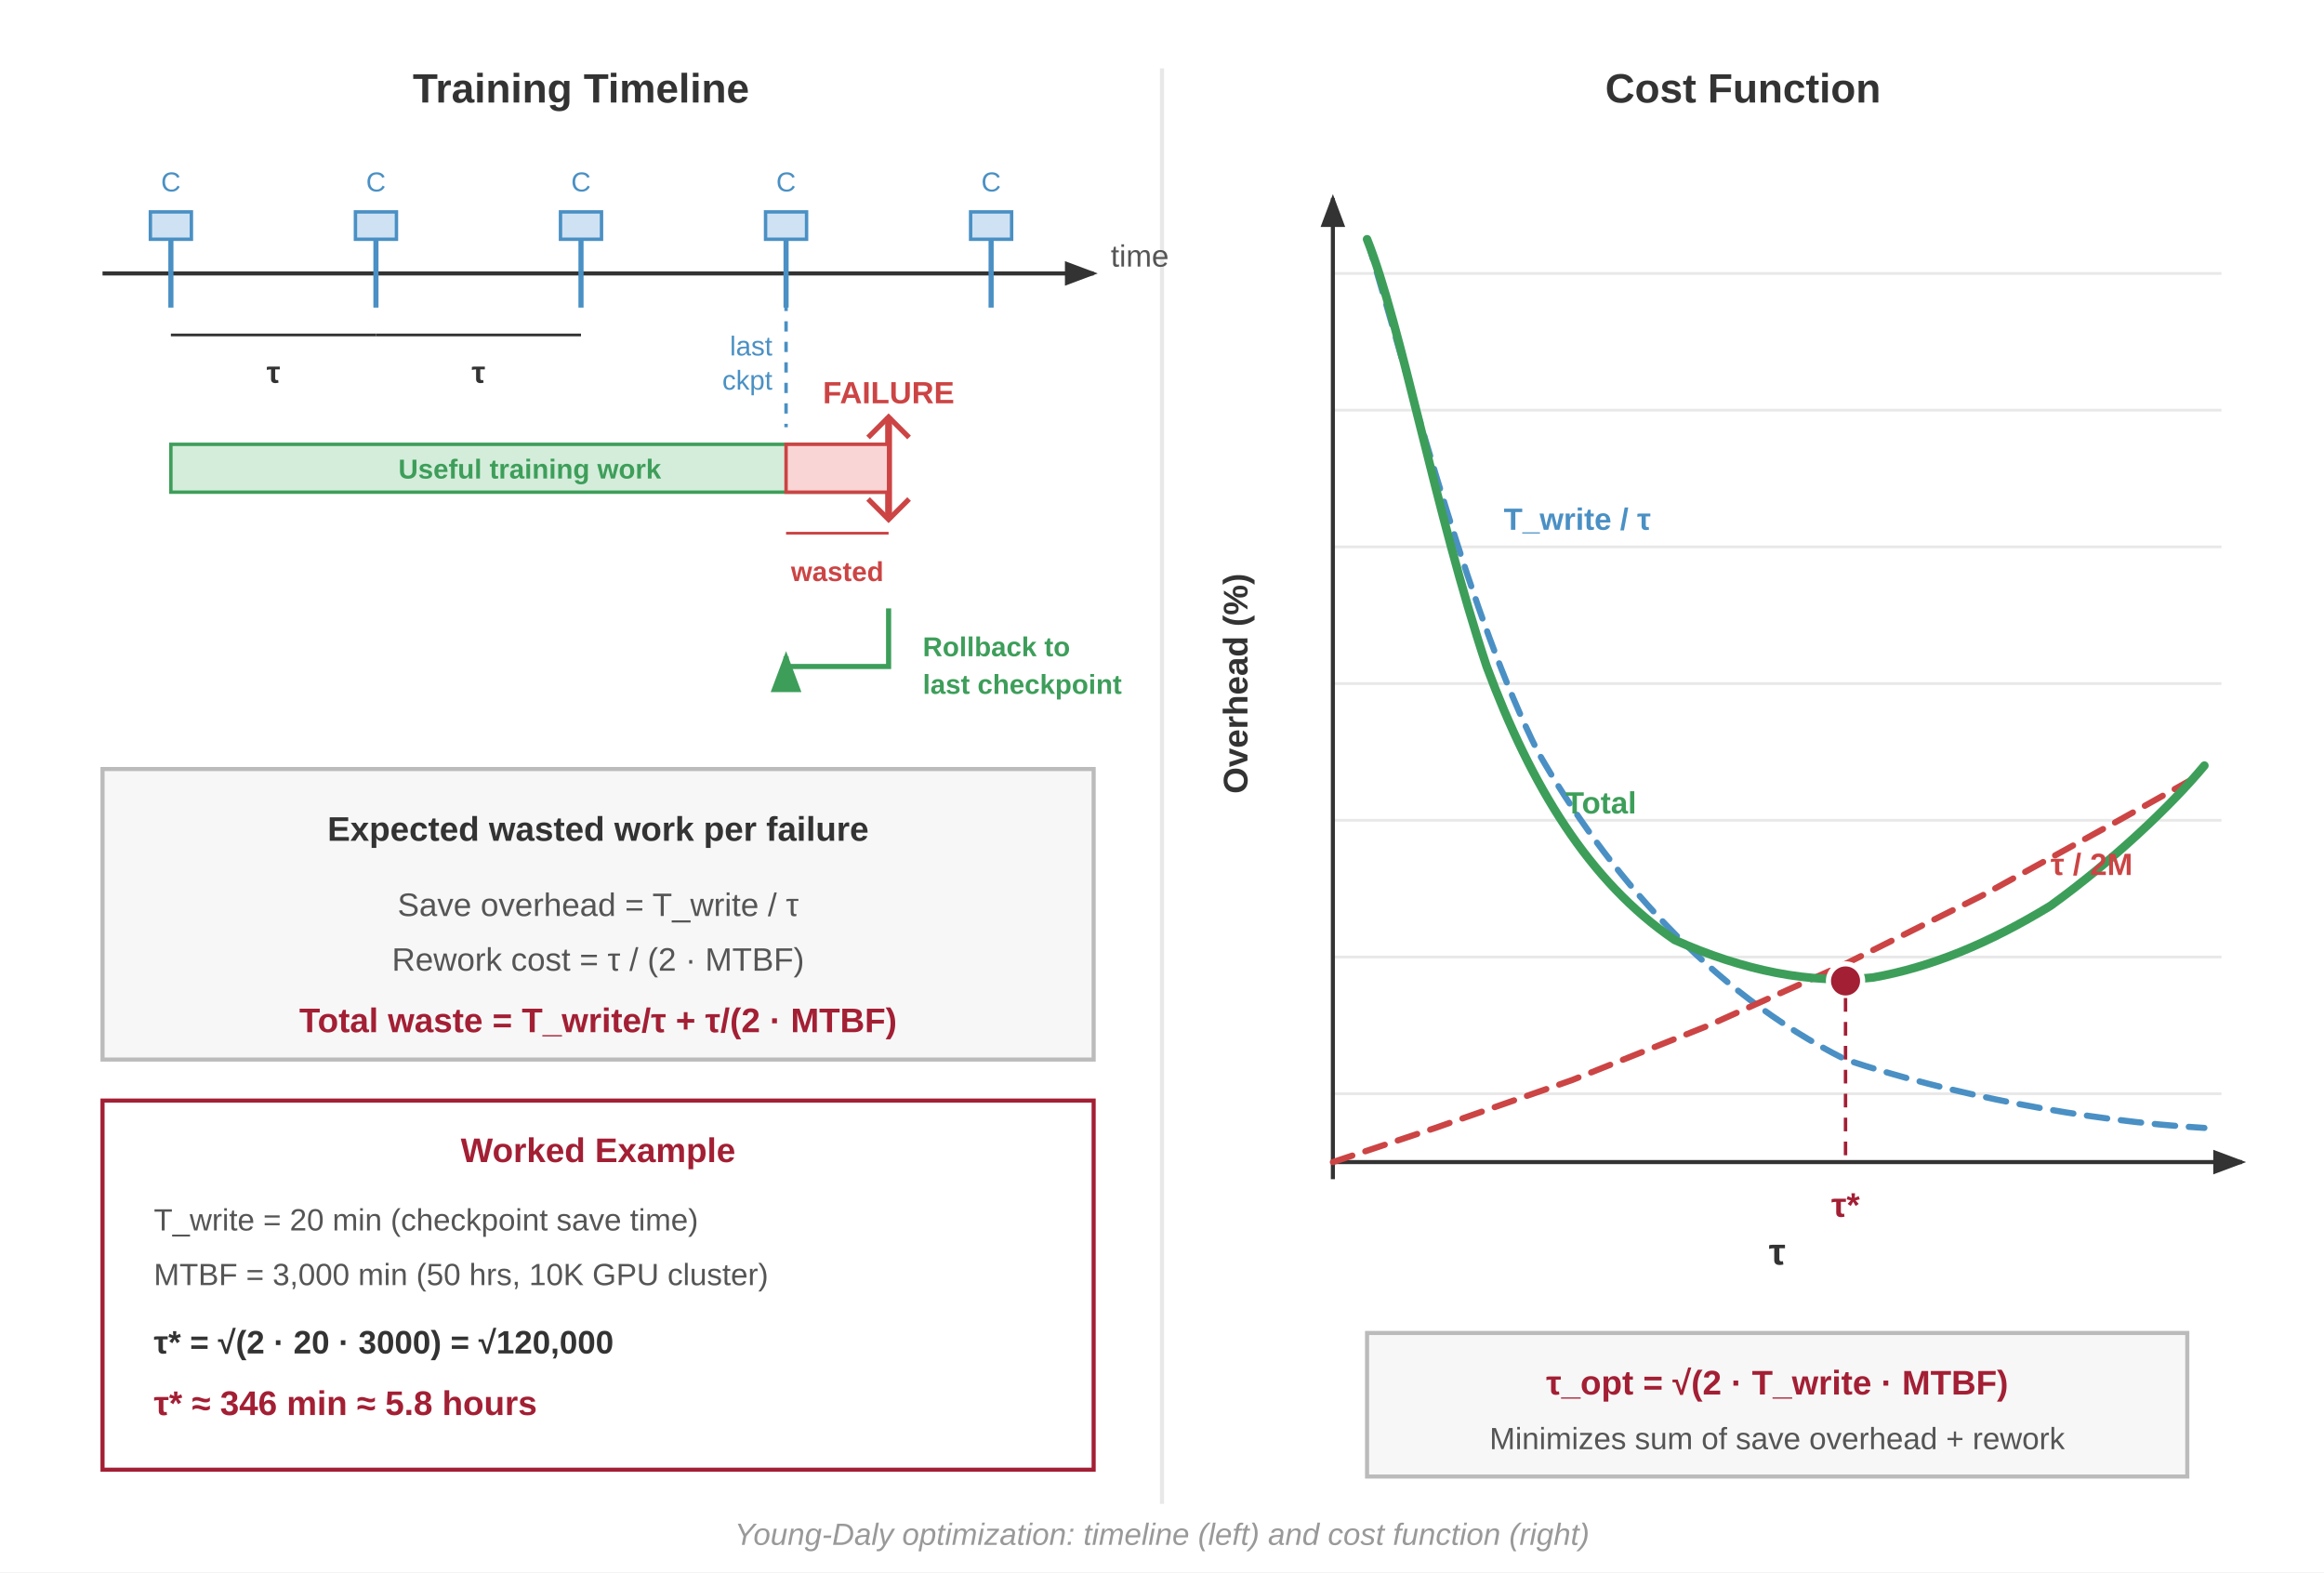
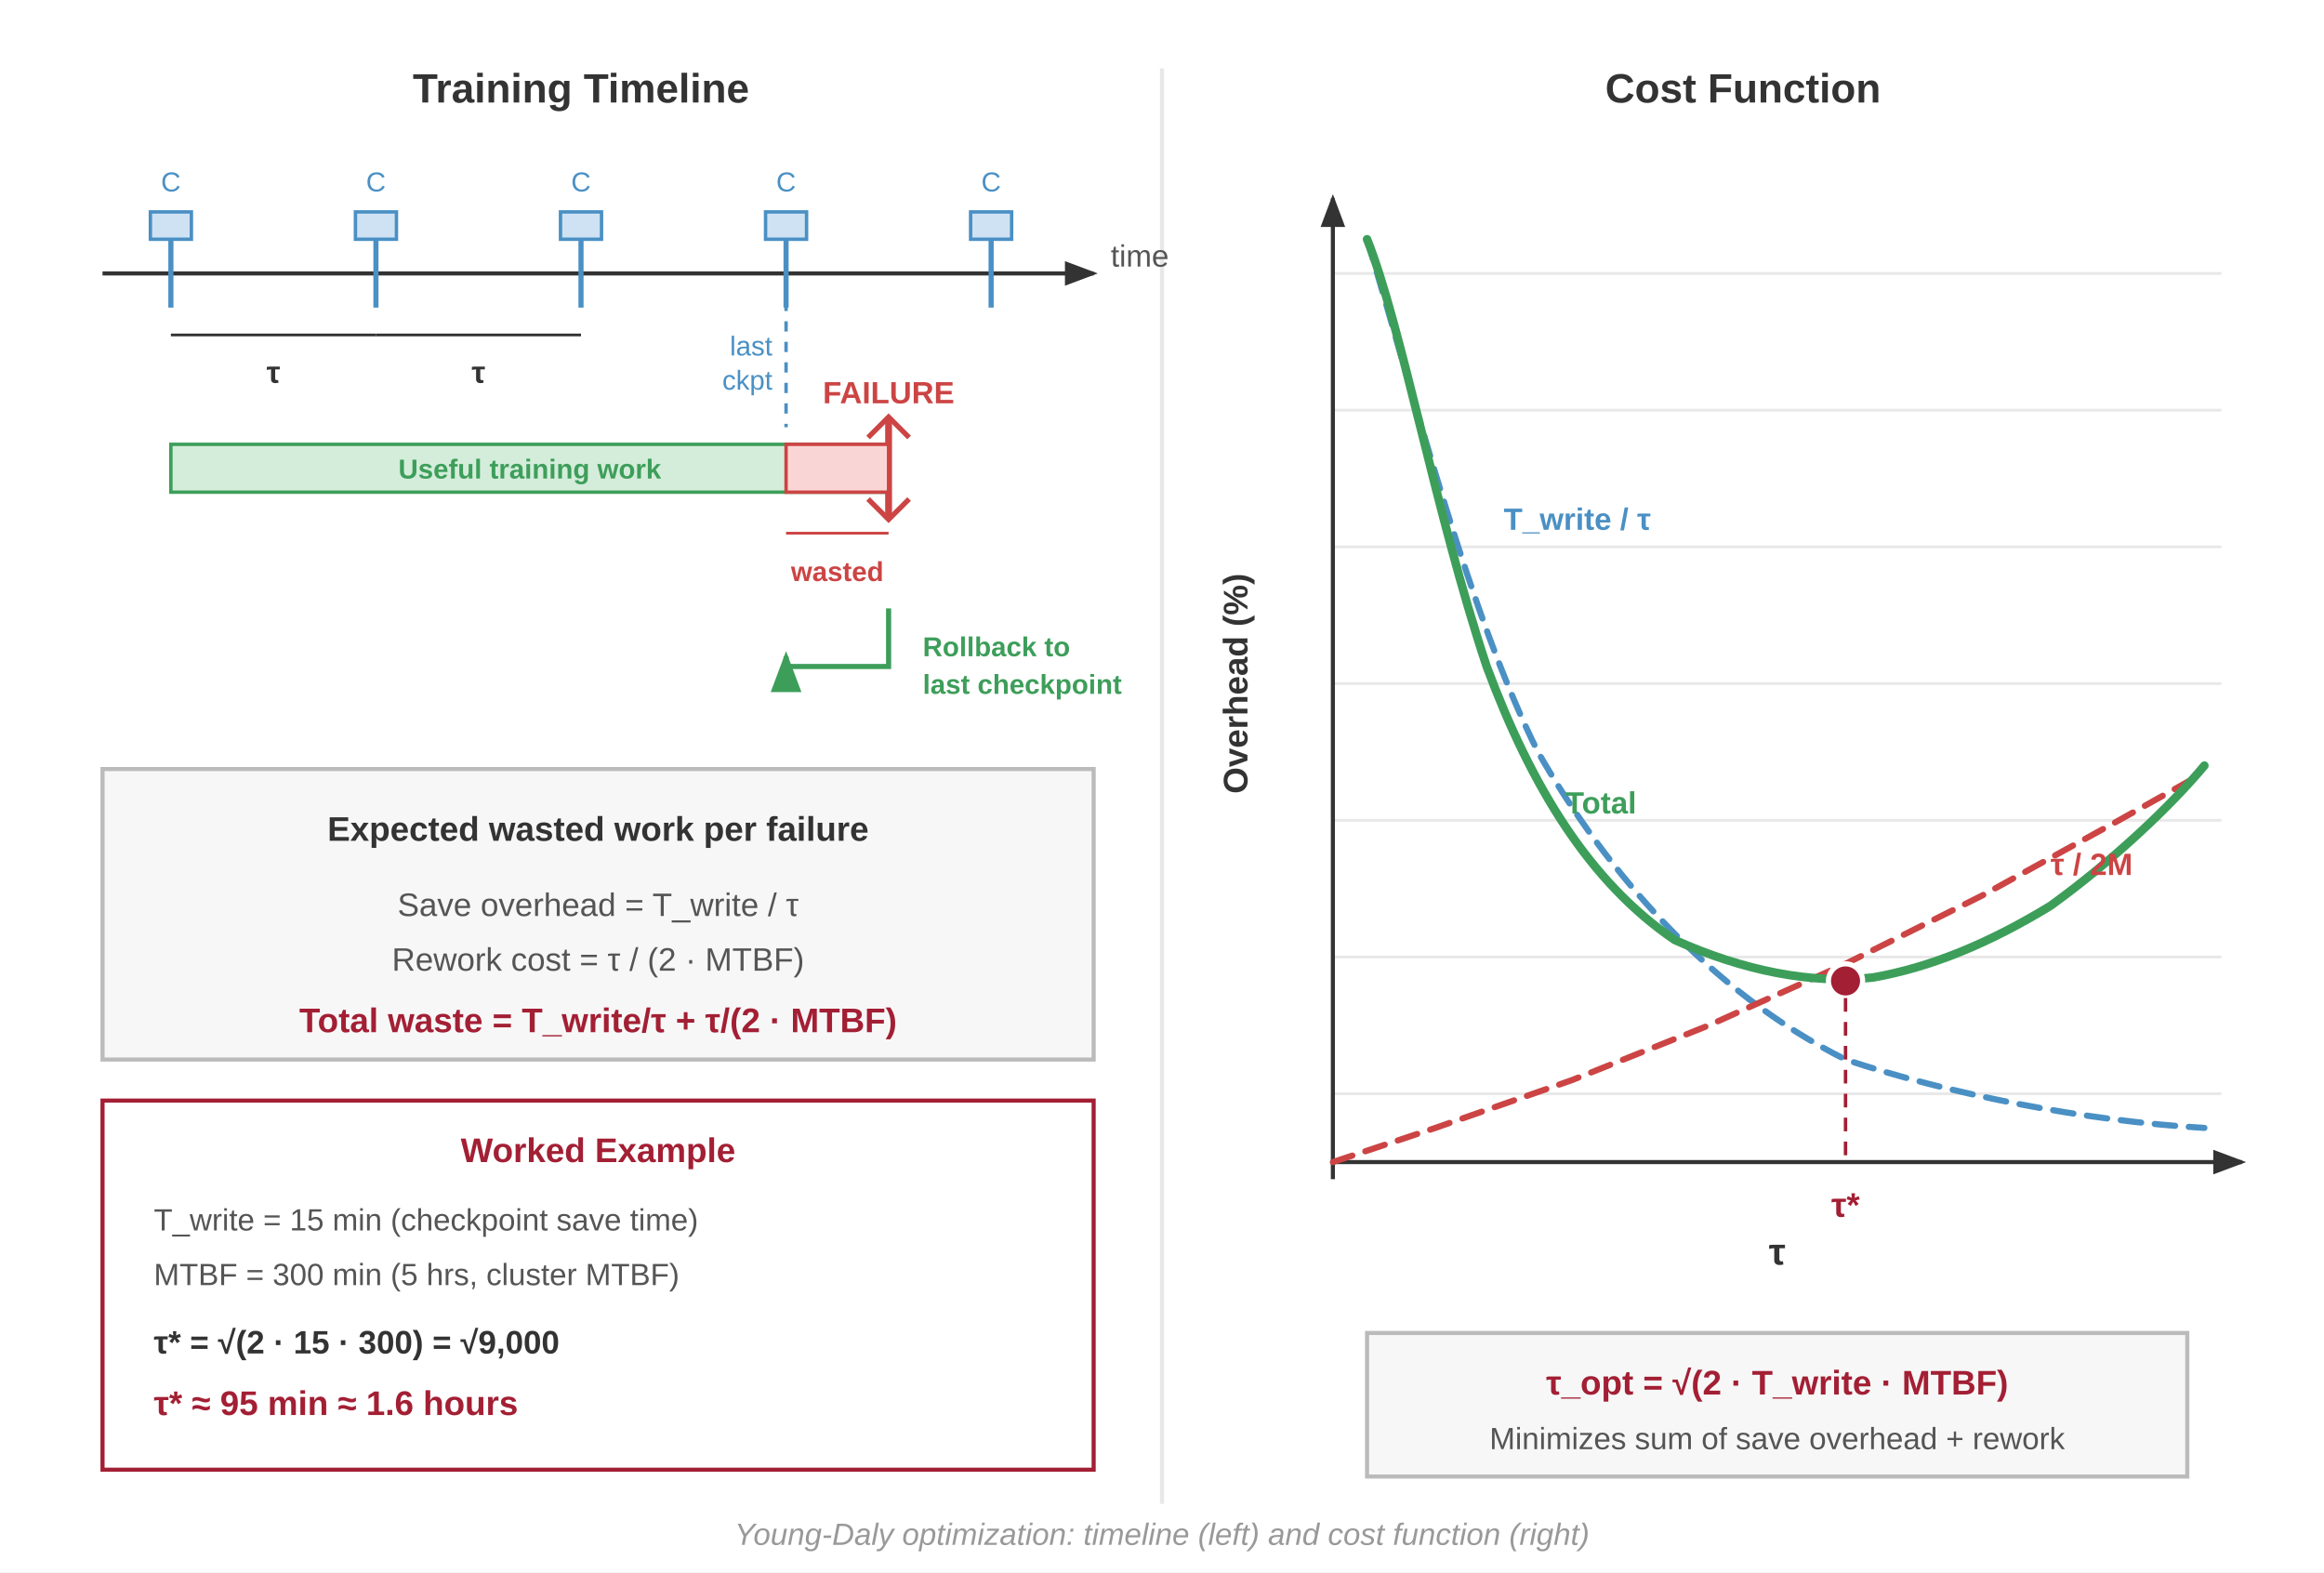
<svg xmlns="http://www.w3.org/2000/svg" font-family="Arial, Helvetica, sans-serif" viewBox="0 0 680 460">
  <defs>
    <marker id="arrow" markerWidth="8" markerHeight="6" refX="7" refY="3" orient="auto">
      <path d="M0,0 L8,3 L0,6 Z" fill="#333" />
    </marker>
    <marker id="arrow-red" markerWidth="8" markerHeight="6" refX="7" refY="3" orient="auto">
      <path d="M0,0 L8,3 L0,6 Z" fill="#c44" />
    </marker>
    <marker id="arrow-green" markerWidth="8" markerHeight="6" refX="7" refY="3" orient="auto">
      <path d="M0,0 L8,3 L0,6 Z" fill="#3d9e5a" />
    </marker>
  </defs>
  <rect width="680" height="460" fill="#fff" />
  <line x1="340" y1="20" x2="340" y2="440" stroke="#e8e8e8" stroke-width="1.2" />
  <text x="170" y="30" text-anchor="middle" font-size="12" font-weight="700" fill="#333">Training Timeline</text>
  <line x1="30" y1="80" x2="320" y2="80" stroke="#333" stroke-width="1.2" marker-end="url(#arrow)" />
  <text x="325" y="78" text-anchor="start" font-size="9" fill="#555">time</text>
  <g fill="#4a90c4" stroke="#4a90c4" stroke-width="1.5">
    <line x1="50" y1="70" x2="50" y2="90" />
    <line x1="110" y1="70" x2="110" y2="90" />
    <line x1="170" y1="70" x2="170" y2="90" />
    <line x1="230" y1="70" x2="230" y2="90" />
    <line x1="290" y1="70" x2="290" y2="90" />
  </g>
  <g fill="#cfe2f3" stroke="#4a90c4" stroke-width="1">
    <rect x="44" y="62" width="12" height="8" />
    <rect x="104" y="62" width="12" height="8" />
    <rect x="164" y="62" width="12" height="8" />
    <rect x="224" y="62" width="12" height="8" />
    <rect x="284" y="62" width="12" height="8" />
  </g>
  <text x="50" y="56" text-anchor="middle" font-size="8" fill="#4a90c4">C</text>
  <text x="110" y="56" text-anchor="middle" font-size="8" fill="#4a90c4">C</text>
  <text x="170" y="56" text-anchor="middle" font-size="8" fill="#4a90c4">C</text>
  <text x="230" y="56" text-anchor="middle" font-size="8" fill="#4a90c4">C</text>
  <text x="290" y="56" text-anchor="middle" font-size="8" fill="#4a90c4">C</text>
  <line x1="50" y1="98" x2="110" y2="98" stroke="#333" stroke-width="0.8" />
  <line x1="50" y1="95" x2="50" y2="101" />
  <line x1="110" y1="95" x2="110" y2="101" />
  <text x="80" y="112" text-anchor="middle" font-size="9" font-weight="700" fill="#333">τ</text>
  <line x1="110" y1="98" x2="170" y2="98" stroke="#333" stroke-width="0.8" />
  <line x1="170" y1="95" x2="170" y2="101" />
  <text x="140" y="112" text-anchor="middle" font-size="9" font-weight="700" fill="#333">τ</text>
  <rect x="50" y="130" width="210" height="14" fill="#d4edda" stroke="#3d9e5a" stroke-width="1" />
  <text x="155" y="140" text-anchor="middle" font-size="8" font-weight="700" fill="#3d9e5a">Useful training work</text>
  <line x1="260" y1="122" x2="260" y2="152" stroke="#c44" stroke-width="2" />
  <text x="260" y="118" text-anchor="middle" font-size="9" font-weight="700" fill="#c44">FAILURE</text>
  <path d="M 254,128 L 260,122 L 266,128" fill="none" stroke="#c44" stroke-width="1.5" />
  <path d="M 254,146 L 260,152 L 266,146" fill="none" stroke="#c44" stroke-width="1.5" />
  <rect x="230" y="130" width="30" height="14" fill="#f9d6d5" stroke="#c44" stroke-width="1" />
  <line x1="230" y1="156" x2="260" y2="156" stroke="#c44" stroke-width="0.8" />
  <line x1="230" y1="153" x2="230" y2="159" />
  <line x1="260" y1="153" x2="260" y2="159" />
  <text x="245" y="170" text-anchor="middle" font-size="8" font-weight="700" fill="#c44">wasted</text>
  <path d="M 230,88 L 230,125" fill="none" stroke="#4a90c4" stroke-width="1" stroke-dasharray="3,3" />
  <text x="230" y="104" text-anchor="end" font-size="8" fill="#4a90c4" dx="-4">last</text>
  <text x="230" y="114" text-anchor="end" font-size="8" fill="#4a90c4" dx="-4">ckpt</text>
  <path d="M 260,178 L 260,195 L 230,195 L 230,192" fill="none" stroke="#3d9e5a" stroke-width="1.5" marker-end="url(#arrow-green)" />
  <text x="270" y="192" text-anchor="start" font-size="8" fill="#3d9e5a" font-weight="700">Rollback to</text>
  <text x="270" y="203" text-anchor="start" font-size="8" fill="#3d9e5a" font-weight="700">last checkpoint</text>
  <rect x="30" y="225" width="290" height="85" fill="#f7f7f7" stroke="#bbb" stroke-width="1.2" />
  <text x="175" y="246" text-anchor="middle" font-size="10" font-weight="700" fill="#333">Expected wasted work per failure</text>
  <text x="175" y="268" text-anchor="middle" font-size="9.5" fill="#555">Save overhead = T_write / τ</text>
  <text x="175" y="284" text-anchor="middle" font-size="9.5" fill="#555">Rework cost = τ / (2 · MTBF)</text>
  <text x="175" y="302" text-anchor="middle" font-size="10" font-weight="700" fill="#a31f34">Total waste = T_write/τ + τ/(2 · MTBF)</text>
  <rect x="30" y="322" width="290" height="108" fill="#fff" stroke="#a31f34" stroke-width="1.2" />
  <text x="175" y="340" text-anchor="middle" font-size="10" font-weight="700" fill="#a31f34">Worked Example</text>
-   <text x="45" y="360" font-size="9" fill="#555">T_write = 20 min (checkpoint save time)</text>
-   <text x="45" y="376" font-size="9" fill="#555">MTBF = 3,000 min (50 hrs, 10K GPU cluster)</text>
-   <text x="45" y="396" font-size="9.5" font-weight="700" fill="#333">τ* = √(2 · 20 · 3000) = √120,000</text>
-   <text x="45" y="414" font-size="10" font-weight="700" fill="#a31f34">τ* ≈ 346 min ≈ 5.8 hours</text>
+   <text x="45" y="360" font-size="9" fill="#555">T_write = 15 min (checkpoint save time)</text>
+   <text x="45" y="376" font-size="9" fill="#555">MTBF = 300 min (5 hrs, cluster MTBF)</text>
+   <text x="45" y="396" font-size="9.5" font-weight="700" fill="#333">τ* = √(2 · 15 · 300) = √9,000</text>
+   <text x="45" y="414" font-size="10" font-weight="700" fill="#a31f34">τ* ≈ 95 min ≈ 1.6 hours</text>
  <text x="510" y="30" text-anchor="middle" font-size="12" font-weight="700" fill="#333">Cost Function</text>
  <g stroke="#e8e8e8" stroke-width="0.8">
    <line x1="390" y1="80" x2="650" y2="80" />
    <line x1="390" y1="120" x2="650" y2="120" />
    <line x1="390" y1="160" x2="650" y2="160" />
    <line x1="390" y1="200" x2="650" y2="200" />
    <line x1="390" y1="240" x2="650" y2="240" />
    <line x1="390" y1="280" x2="650" y2="280" />
    <line x1="390" y1="320" x2="650" y2="320" />
  </g>
  <line x1="390" y1="340" x2="656" y2="340" stroke="#333" stroke-width="1.2" marker-end="url(#arrow)" />
  <line x1="390" y1="345" x2="390" y2="58" stroke="#333" stroke-width="1.2" marker-end="url(#arrow)" />
  <text x="520" y="370" text-anchor="middle" font-size="11" font-weight="600" fill="#333">τ</text>
  <text x="365" y="200" text-anchor="middle" font-size="10" font-weight="600" fill="#333" transform="rotate(-90, 365, 200)">Overhead (%)</text>
  <path d="M 400,70 C 415,120 430,180 450,220            C 470,255 500,290 540,310            C 570,320 610,328 645,330" fill="none" stroke="#4a90c4" stroke-width="1.8" stroke-dasharray="6,4" stroke-linecap="round" />
  <path d="M 390,340 L 420,330 L 460,316 L 500,300 L 540,282 L 580,262 L 620,240 L 645,226" fill="none" stroke="#c44" stroke-width="1.8" stroke-dasharray="6,4" stroke-linecap="round" />
  <path d="M 400,70 C 410,95 420,150 435,195            C 448,230 465,258 490,275            C 510,284 530,288 548,286            C 565,283 582,276 600,265            C 618,252 635,236 645,224" fill="none" stroke="#3d9e5a" stroke-width="2.5" stroke-linecap="round" />
  <circle cx="540" cy="287" r="5" fill="#a31f34" stroke="#fff" stroke-width="1.5" />
  <line x1="540" y1="292" x2="540" y2="340" stroke="#a31f34" stroke-width="1" stroke-dasharray="4,3" />
  <text x="540" y="356" text-anchor="middle" font-size="10" font-weight="700" fill="#a31f34">τ*</text>
  <text x="440" y="155.0" text-anchor="start" font-size="9" font-weight="700" fill="#4a90c4">T_write / τ</text>
  <text x="600" y="256" text-anchor="start" font-size="9" font-weight="700" fill="#c44">τ / 2M</text>
  <text x="458" y="238.0" text-anchor="start" font-size="9" font-weight="700" fill="#3d9e5a">Total</text>
  <rect x="400" y="390" width="240" height="42" fill="#f7f7f7" stroke="#bbb" stroke-width="1.2" />
  <text x="520" y="408" text-anchor="middle" font-size="10" font-weight="700" fill="#a31f34">τ_opt = √(2 · T_write · MTBF)</text>
  <text x="520" y="424" text-anchor="middle" font-size="9" fill="#555">Minimizes sum of save overhead + rework</text>
  <text x="340" y="452" text-anchor="middle" font-size="9" fill="#999" font-style="italic">
    Young-Daly optimization: timeline (left) and cost function (right)
  </text>
</svg>
